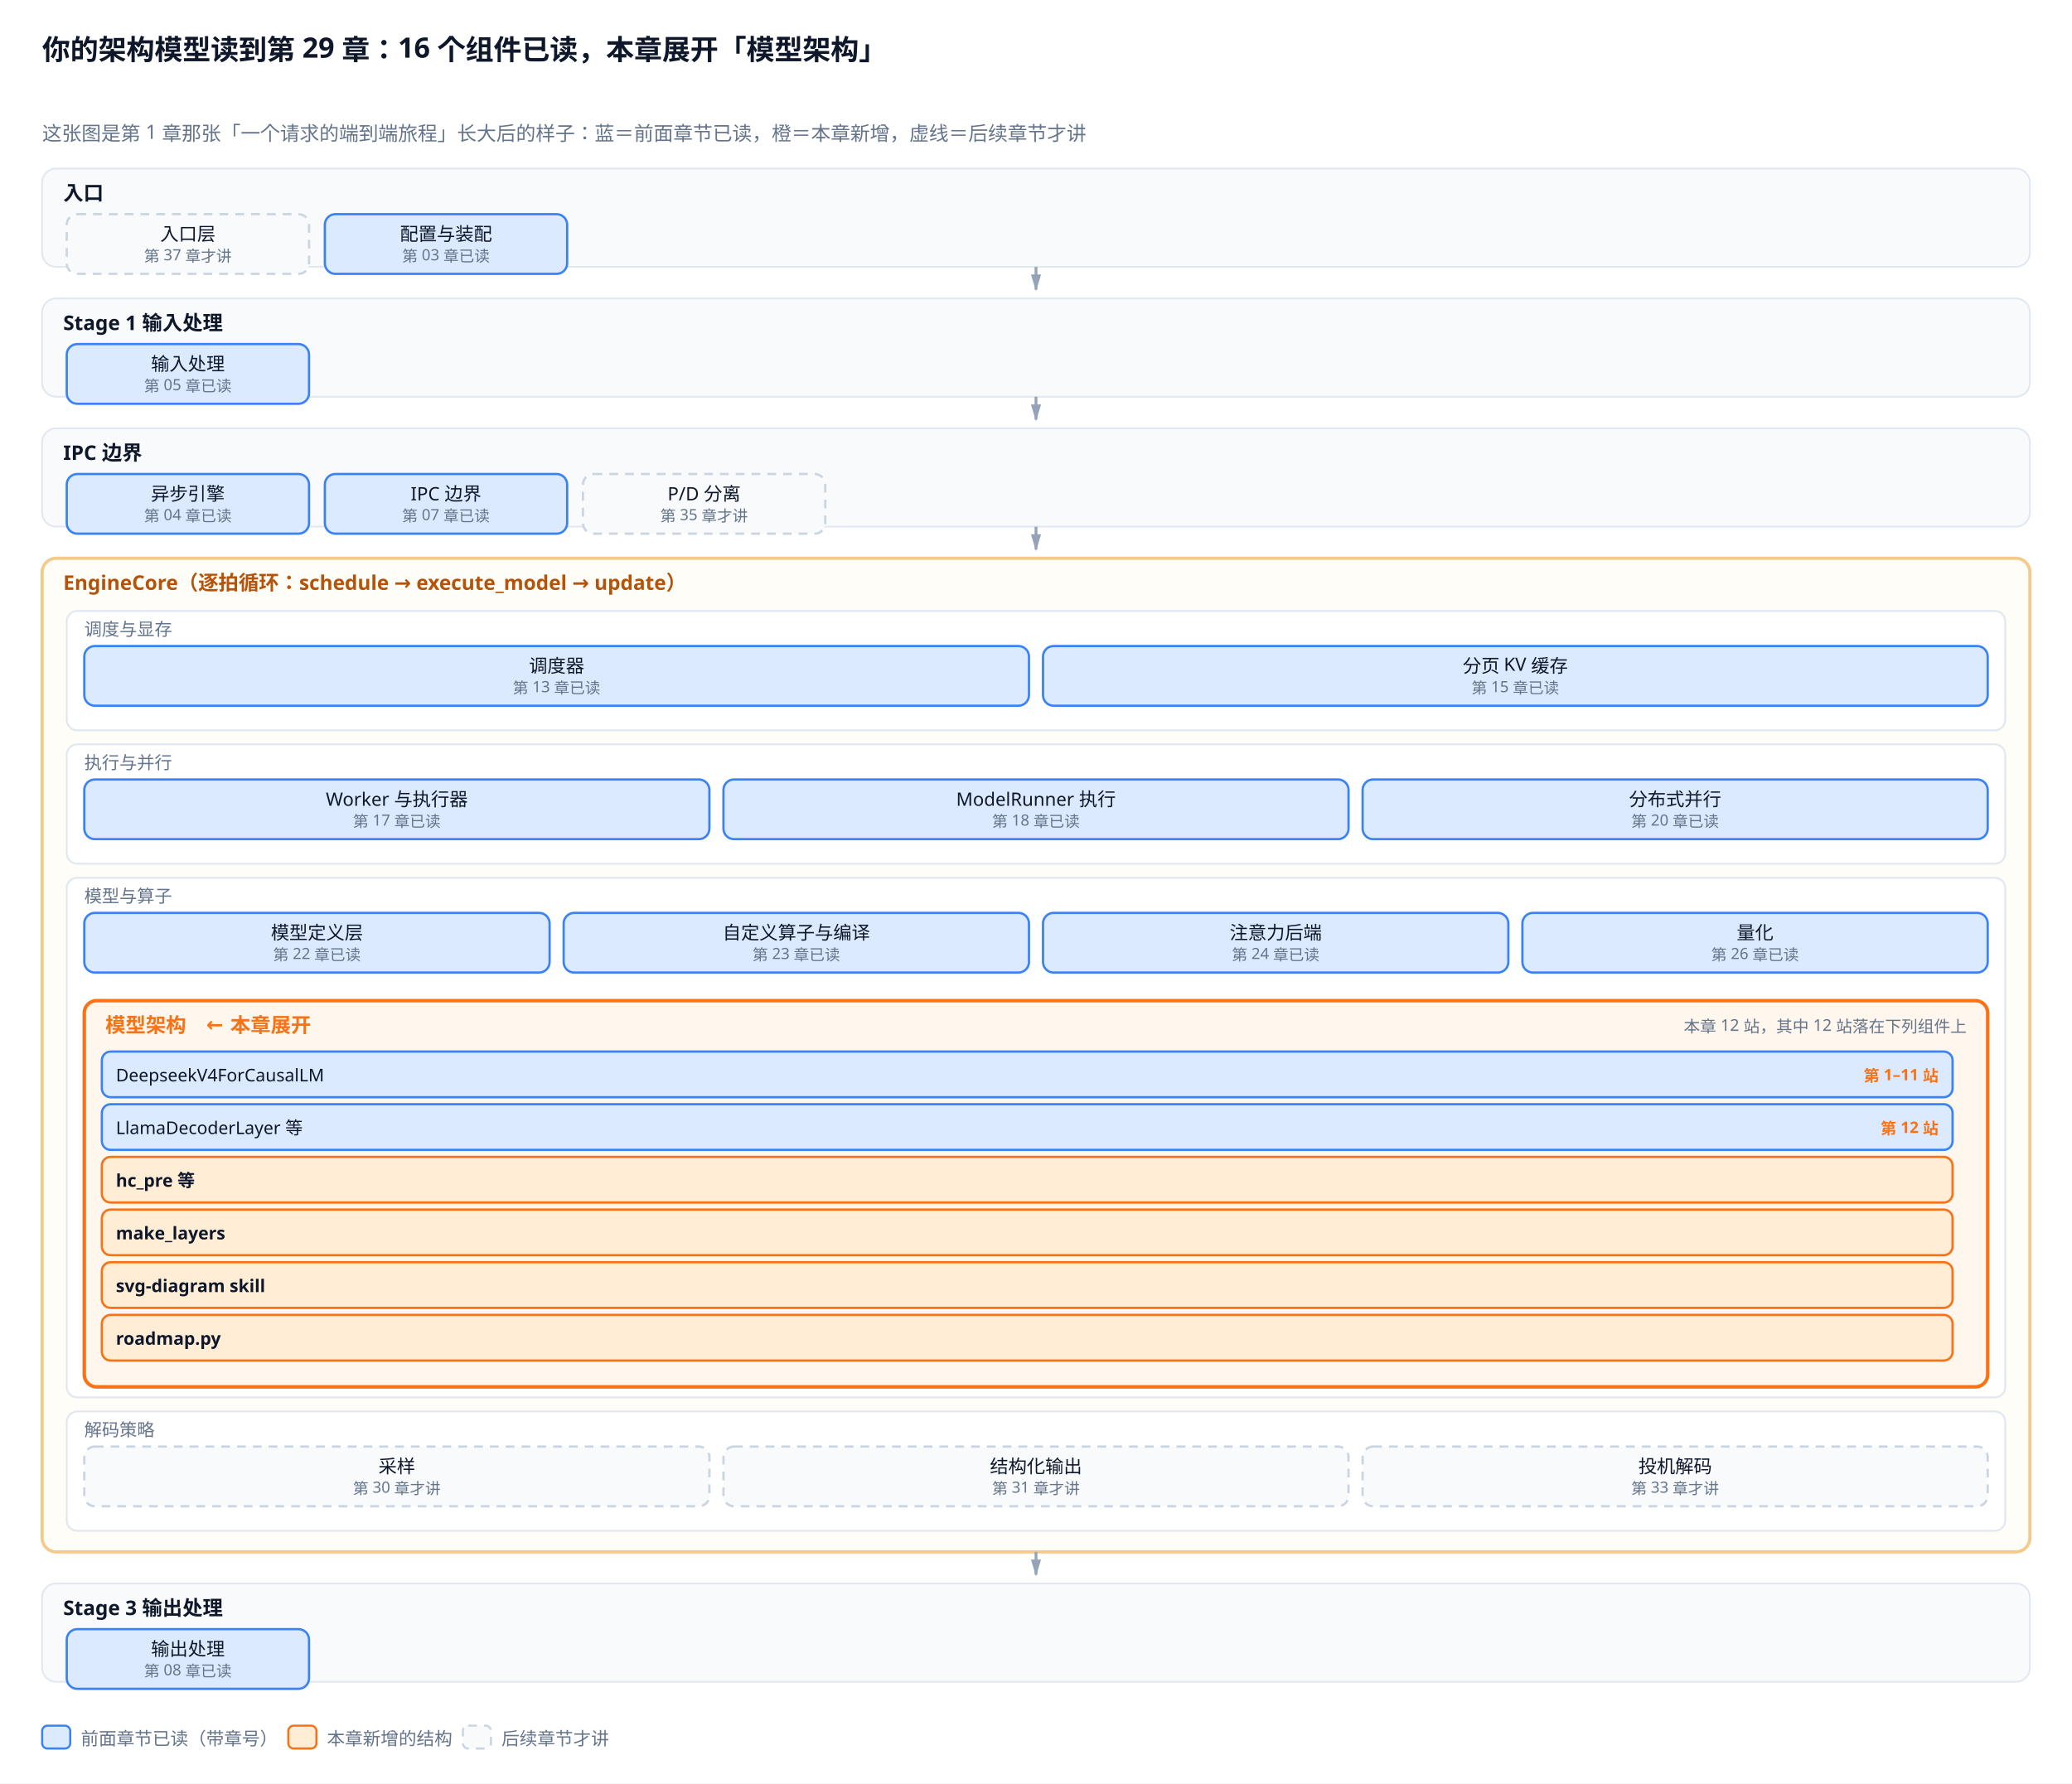
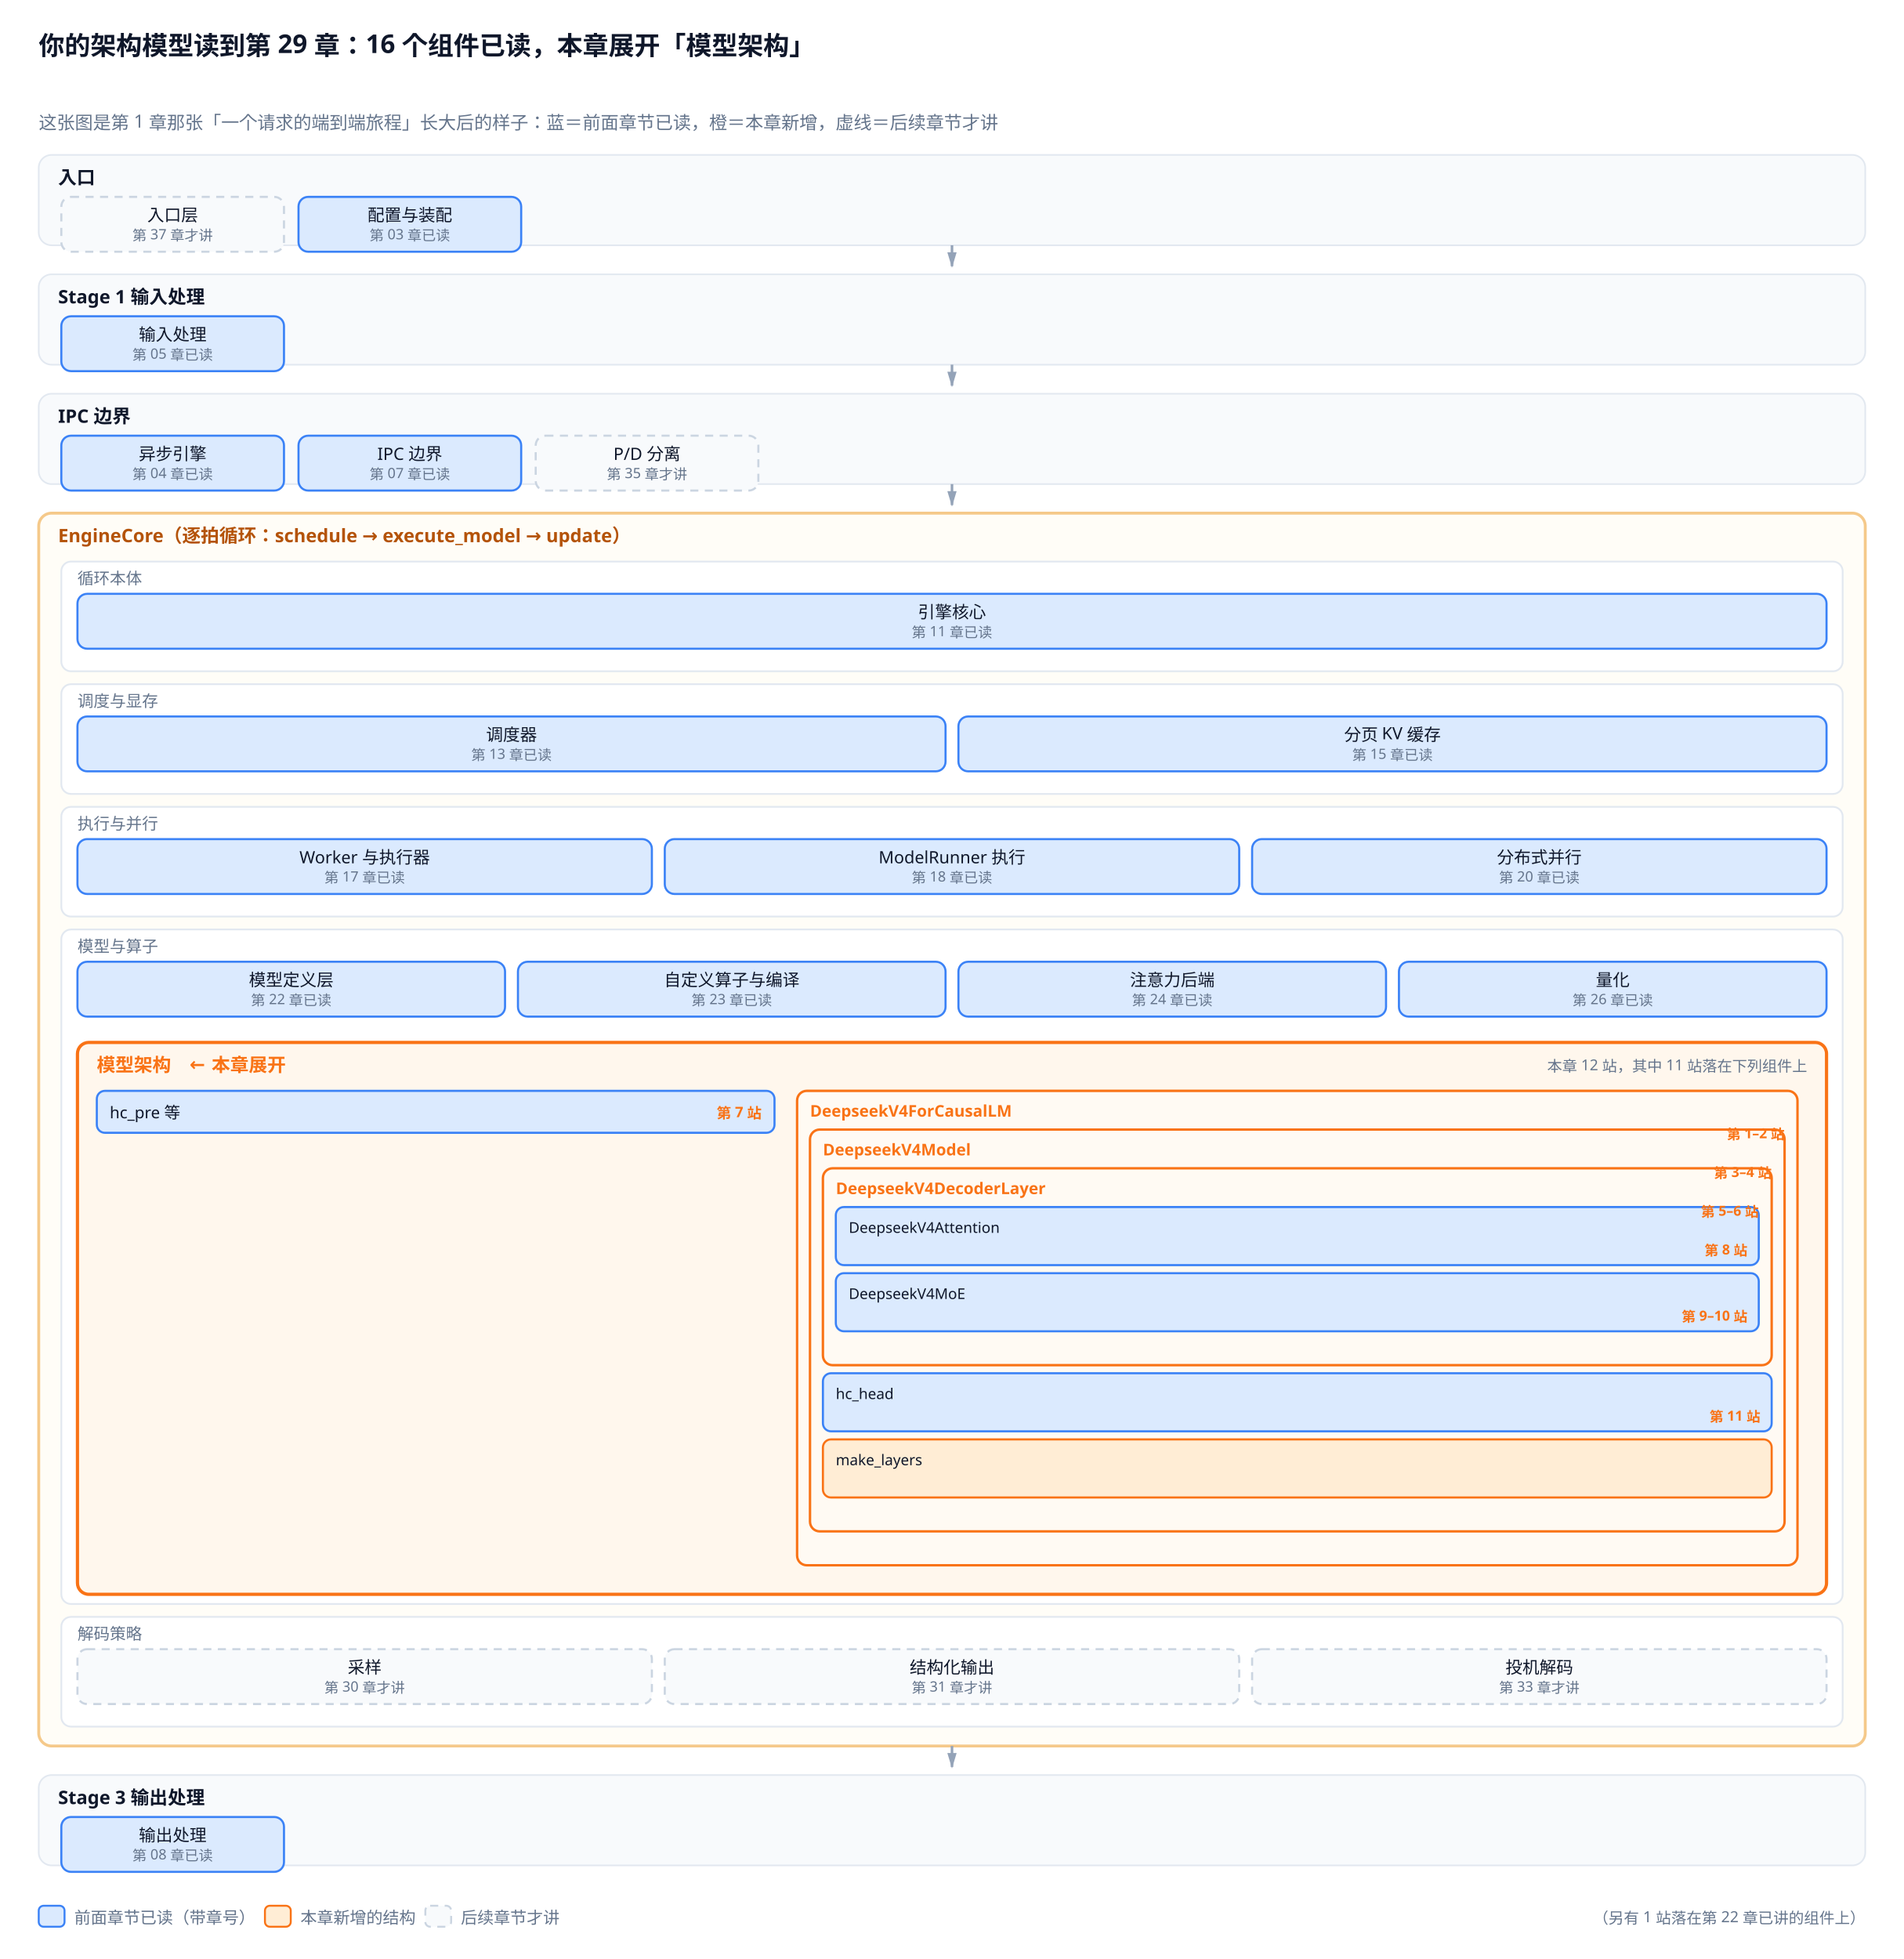
- <svg xmlns="http://www.w3.org/2000/svg" viewBox="0 0 1180 1016">
+ <svg xmlns="http://www.w3.org/2000/svg" viewBox="0 0 1180 1214">
  <defs>
    <marker id="a" viewBox="0 0 10 6" refX="9" refY="3" markerWidth="6" markerHeight="4" orient="auto">
      <path d="M0,0 L10,3 L0,6 Z" fill="#94a3b8" />
    </marker>
    <marker id="a2" viewBox="0 0 10 6" refX="9" refY="3" markerWidth="6" markerHeight="4" orient="auto">
      <path d="M0,0 L10,3 L0,6 Z" fill="#f97316" />
    </marker>
  </defs>
-   <rect width="1180" height="1016" fill="white" />
+   <rect width="1180" height="1214" fill="white" />
  <text x="24" y="34" font-family="sans-serif" font-size="16" fill="#0f172a" font-weight="bold">你的架构模型读到第 29 章：16 个组件已读，本章展开「模型架构」</text>
  <text x="24.0" y="80.0" font-family="sans-serif" font-size="11.2" fill="#64748b" text-anchor="start">这张图是第 1 章那张「一个请求的端到端旅程」长大后的样子：蓝＝前面章节已读，橙＝本章新增，虚线＝后续章节才讲</text>
  <rect x="24.0" y="96.0" width="1132.0" height="56.0" rx="8" fill="#f8fafc" stroke="#e2e8f0" stroke-width="1.0" />
  <text x="36.0" y="114.0" font-family="sans-serif" font-size="11.5" fill="#0f172a" text-anchor="start" font-weight="bold">入口</text>
  <rect x="38.0" y="122.0" width="138.0" height="34.0" rx="6" fill="#f8fafc" stroke="#cbd5e1" stroke-width="1.3" stroke-dasharray="5,4" />
  <text x="107.0" y="137.0" font-family="sans-serif" font-size="10.5" fill="#0f172a" text-anchor="middle">入口层</text>
  <text x="107.0" y="149.0" font-family="sans-serif" font-size="8.8" fill="#64748b" text-anchor="middle">第 37 章才讲</text>
  <rect x="185.0" y="122.0" width="138.0" height="34.0" rx="6" fill="#dbeafe" stroke="#3b82f6" stroke-width="1.3" />
  <text x="254.0" y="137.0" font-family="sans-serif" font-size="10.5" fill="#0f172a" text-anchor="middle">配置与装配</text>
  <text x="254.0" y="149.0" font-family="sans-serif" font-size="8.8" fill="#64748b" text-anchor="middle">第 03 章已读</text>
  <path d="M590.0,152.0 L590.0,165.0" stroke="#94a3b8" stroke-width="1.6" marker-end="url(#a)" />
  <rect x="24.0" y="170.0" width="1132.0" height="56.0" rx="8" fill="#f8fafc" stroke="#e2e8f0" stroke-width="1.0" />
  <text x="36.0" y="188.0" font-family="sans-serif" font-size="11.5" fill="#0f172a" text-anchor="start" font-weight="bold">Stage 1 输入处理</text>
  <rect x="38.0" y="196.0" width="138.0" height="34.0" rx="6" fill="#dbeafe" stroke="#3b82f6" stroke-width="1.3" />
  <text x="107.0" y="211.0" font-family="sans-serif" font-size="10.5" fill="#0f172a" text-anchor="middle">输入处理</text>
  <text x="107.0" y="223.0" font-family="sans-serif" font-size="8.8" fill="#64748b" text-anchor="middle">第 05 章已读</text>
  <path d="M590.0,226.0 L590.0,239.0" stroke="#94a3b8" stroke-width="1.6" marker-end="url(#a)" />
  <rect x="24.0" y="244.0" width="1132.0" height="56.0" rx="8" fill="#f8fafc" stroke="#e2e8f0" stroke-width="1.0" />
  <text x="36.0" y="262.0" font-family="sans-serif" font-size="11.5" fill="#0f172a" text-anchor="start" font-weight="bold">IPC 边界</text>
  <rect x="38.0" y="270.0" width="138.0" height="34.0" rx="6" fill="#dbeafe" stroke="#3b82f6" stroke-width="1.3" />
  <text x="107.0" y="285.0" font-family="sans-serif" font-size="10.5" fill="#0f172a" text-anchor="middle">异步引擎</text>
  <text x="107.0" y="297.0" font-family="sans-serif" font-size="8.8" fill="#64748b" text-anchor="middle">第 04 章已读</text>
  <rect x="185.0" y="270.0" width="138.0" height="34.0" rx="6" fill="#dbeafe" stroke="#3b82f6" stroke-width="1.3" />
  <text x="254.0" y="285.0" font-family="sans-serif" font-size="10.5" fill="#0f172a" text-anchor="middle">IPC 边界</text>
  <text x="254.0" y="297.0" font-family="sans-serif" font-size="8.8" fill="#64748b" text-anchor="middle">第 07 章已读</text>
  <rect x="332.0" y="270.0" width="138.0" height="34.0" rx="6" fill="#f8fafc" stroke="#cbd5e1" stroke-width="1.3" stroke-dasharray="5,4" />
  <text x="401.0" y="285.0" font-family="sans-serif" font-size="10.5" fill="#0f172a" text-anchor="middle">P/D 分离</text>
  <text x="401.0" y="297.0" font-family="sans-serif" font-size="8.8" fill="#64748b" text-anchor="middle">第 35 章才讲</text>
  <path d="M590.0,300.0 L590.0,313.0" stroke="#94a3b8" stroke-width="1.6" marker-end="url(#a)" />
-   <rect x="24.0" y="318.0" width="1132.0" height="566.0" rx="8" fill="#fffdf7" stroke="#f5c98a" stroke-width="1.8" />
+   <rect x="24.0" y="318.0" width="1132.0" height="764.0" rx="8" fill="#fffdf7" stroke="#f5c98a" stroke-width="1.8" />
  <text x="36.0" y="336.0" font-family="sans-serif" font-size="11.5" fill="#b45309" text-anchor="start" font-weight="bold">EngineCore（逐拍循环：schedule → execute_model → update）</text>
  <rect x="38.0" y="348.0" width="1104.0" height="68.0" rx="6" fill="#ffffff" stroke="#e2e8f0" stroke-width="1.1" />
-   <text x="48.0" y="362.0" font-family="sans-serif" font-size="10" fill="#64748b" text-anchor="start">调度与显存</text>
-   <rect x="48.0" y="368.0" width="538.0" height="34.0" rx="6" fill="#dbeafe" stroke="#3b82f6" stroke-width="1.3" />
-   <text x="317.0" y="383.0" font-family="sans-serif" font-size="10.5" fill="#0f172a" text-anchor="middle">调度器</text>
-   <text x="317.0" y="395.0" font-family="sans-serif" font-size="8.8" fill="#64748b" text-anchor="middle">第 13 章已读</text>
-   <rect x="594.0" y="368.0" width="538.0" height="34.0" rx="6" fill="#dbeafe" stroke="#3b82f6" stroke-width="1.3" />
-   <text x="863.0" y="383.0" font-family="sans-serif" font-size="10.5" fill="#0f172a" text-anchor="middle">分页 KV 缓存</text>
-   <text x="863.0" y="395.0" font-family="sans-serif" font-size="8.8" fill="#64748b" text-anchor="middle">第 15 章已读</text>
+   <text x="48.0" y="362.0" font-family="sans-serif" font-size="10" fill="#64748b" text-anchor="start">循环本体</text>
+   <rect x="48.0" y="368.0" width="1084.0" height="34.0" rx="6" fill="#dbeafe" stroke="#3b82f6" stroke-width="1.3" />
+   <text x="590.0" y="383.0" font-family="sans-serif" font-size="10.5" fill="#0f172a" text-anchor="middle">引擎核心</text>
+   <text x="590.0" y="395.0" font-family="sans-serif" font-size="8.8" fill="#64748b" text-anchor="middle">第 11 章已读</text>
  <rect x="38.0" y="424.0" width="1104.0" height="68.0" rx="6" fill="#ffffff" stroke="#e2e8f0" stroke-width="1.1" />
-   <text x="48.0" y="438.0" font-family="sans-serif" font-size="10" fill="#64748b" text-anchor="start">执行与并行</text>
-   <rect x="48.0" y="444.0" width="356.0" height="34.0" rx="6" fill="#dbeafe" stroke="#3b82f6" stroke-width="1.3" />
-   <text x="226.0" y="459.0" font-family="sans-serif" font-size="10.5" fill="#0f172a" text-anchor="middle">Worker 与执行器</text>
-   <text x="226.0" y="471.0" font-family="sans-serif" font-size="8.8" fill="#64748b" text-anchor="middle">第 17 章已读</text>
-   <rect x="412.0" y="444.0" width="356.0" height="34.0" rx="6" fill="#dbeafe" stroke="#3b82f6" stroke-width="1.3" />
-   <text x="590.0" y="459.0" font-family="sans-serif" font-size="10.5" fill="#0f172a" text-anchor="middle">ModelRunner 执行</text>
-   <text x="590.0" y="471.0" font-family="sans-serif" font-size="8.8" fill="#64748b" text-anchor="middle">第 18 章已读</text>
-   <rect x="776.0" y="444.0" width="356.0" height="34.0" rx="6" fill="#dbeafe" stroke="#3b82f6" stroke-width="1.3" />
-   <text x="954.0" y="459.0" font-family="sans-serif" font-size="10.5" fill="#0f172a" text-anchor="middle">分布式并行</text>
-   <text x="954.0" y="471.0" font-family="sans-serif" font-size="8.8" fill="#64748b" text-anchor="middle">第 20 章已读</text>
-   <rect x="38.0" y="500.0" width="1104.0" height="296.0" rx="6" fill="#ffffff" stroke="#e2e8f0" stroke-width="1.1" />
-   <text x="48.0" y="514.0" font-family="sans-serif" font-size="10" fill="#64748b" text-anchor="start">模型与算子</text>
-   <rect x="48.0" y="520.0" width="265.0" height="34.0" rx="6" fill="#dbeafe" stroke="#3b82f6" stroke-width="1.3" />
-   <text x="180.5" y="535.0" font-family="sans-serif" font-size="10.5" fill="#0f172a" text-anchor="middle">模型定义层</text>
-   <text x="180.5" y="547.0" font-family="sans-serif" font-size="8.8" fill="#64748b" text-anchor="middle">第 22 章已读</text>
-   <rect x="321.0" y="520.0" width="265.0" height="34.0" rx="6" fill="#dbeafe" stroke="#3b82f6" stroke-width="1.3" />
-   <text x="453.5" y="535.0" font-family="sans-serif" font-size="10.5" fill="#0f172a" text-anchor="middle">自定义算子与编译</text>
-   <text x="453.5" y="547.0" font-family="sans-serif" font-size="8.8" fill="#64748b" text-anchor="middle">第 23 章已读</text>
-   <rect x="594.0" y="520.0" width="265.0" height="34.0" rx="6" fill="#dbeafe" stroke="#3b82f6" stroke-width="1.3" />
-   <text x="726.5" y="535.0" font-family="sans-serif" font-size="10.5" fill="#0f172a" text-anchor="middle">注意力后端</text>
-   <text x="726.5" y="547.0" font-family="sans-serif" font-size="8.8" fill="#64748b" text-anchor="middle">第 24 章已读</text>
-   <rect x="867.0" y="520.0" width="265.0" height="34.0" rx="6" fill="#dbeafe" stroke="#3b82f6" stroke-width="1.3" />
-   <text x="999.5" y="535.0" font-family="sans-serif" font-size="10.5" fill="#0f172a" text-anchor="middle">量化</text>
-   <text x="999.5" y="547.0" font-family="sans-serif" font-size="8.8" fill="#64748b" text-anchor="middle">第 26 章已读</text>
-   <rect x="48.0" y="570.0" width="1084.0" height="220.0" rx="7" fill="#fff7ed" stroke="#f97316" stroke-width="2.0" />
-   <text x="60.0" y="588.0" font-family="sans-serif" font-size="11.5" fill="#f97316" text-anchor="start" font-weight="bold">模型架构　← 本章展开</text>
-   <text x="1120.0" y="588.0" font-family="sans-serif" font-size="9.3" fill="#64748b" text-anchor="end">本章 12 站，其中 12 站落在下列组件上</text>
-   <rect x="58.0" y="599.0" width="1054.0" height="26.0" rx="5" fill="#dbeafe" stroke="#3b82f6" stroke-width="1.3" />
-   <text x="66.0" y="616.0" font-family="sans-serif" font-size="10" fill="#0f172a" text-anchor="start">DeepseekV4ForCausalLM</text>
-   <text x="1104.0" y="616.0" font-family="sans-serif" font-size="9" fill="#f97316" text-anchor="end" font-weight="bold">第 1–11 站</text>
-   <rect x="58.0" y="629.0" width="1054.0" height="26.0" rx="5" fill="#dbeafe" stroke="#3b82f6" stroke-width="1.3" />
-   <text x="66.0" y="646.0" font-family="sans-serif" font-size="10" fill="#0f172a" text-anchor="start">LlamaDecoderLayer 等</text>
-   <text x="1104.0" y="646.0" font-family="sans-serif" font-size="9" fill="#f97316" text-anchor="end" font-weight="bold">第 12 站</text>
-   <rect x="58.0" y="659.0" width="1054.0" height="26.0" rx="5" fill="#ffedd5" stroke="#f97316" stroke-width="1.3" />
-   <text x="66.0" y="676.0" font-family="sans-serif" font-size="10" fill="#0f172a" text-anchor="start" font-weight="bold">hc_pre 等</text>
-   <rect x="58.0" y="689.0" width="1054.0" height="26.0" rx="5" fill="#ffedd5" stroke="#f97316" stroke-width="1.3" />
-   <text x="66.0" y="706.0" font-family="sans-serif" font-size="10" fill="#0f172a" text-anchor="start" font-weight="bold">make_layers</text>
-   <rect x="58.0" y="719.0" width="1054.0" height="26.0" rx="5" fill="#ffedd5" stroke="#f97316" stroke-width="1.3" />
-   <text x="66.0" y="736.0" font-family="sans-serif" font-size="10" fill="#0f172a" text-anchor="start" font-weight="bold">svg-diagram skill</text>
-   <rect x="58.0" y="749.0" width="1054.0" height="26.0" rx="5" fill="#ffedd5" stroke="#f97316" stroke-width="1.3" />
-   <text x="66.0" y="766.0" font-family="sans-serif" font-size="10" fill="#0f172a" text-anchor="start" font-weight="bold">roadmap.py</text>
-   <rect x="38.0" y="804.0" width="1104.0" height="68.0" rx="6" fill="#ffffff" stroke="#e2e8f0" stroke-width="1.1" />
-   <text x="48.0" y="818.0" font-family="sans-serif" font-size="10" fill="#64748b" text-anchor="start">解码策略</text>
-   <rect x="48.0" y="824.0" width="356.0" height="34.0" rx="6" fill="#f8fafc" stroke="#cbd5e1" stroke-width="1.3" stroke-dasharray="5,4" />
-   <text x="226.0" y="839.0" font-family="sans-serif" font-size="10.5" fill="#0f172a" text-anchor="middle">采样</text>
-   <text x="226.0" y="851.0" font-family="sans-serif" font-size="8.8" fill="#64748b" text-anchor="middle">第 30 章才讲</text>
-   <rect x="412.0" y="824.0" width="356.0" height="34.0" rx="6" fill="#f8fafc" stroke="#cbd5e1" stroke-width="1.3" stroke-dasharray="5,4" />
-   <text x="590.0" y="839.0" font-family="sans-serif" font-size="10.5" fill="#0f172a" text-anchor="middle">结构化输出</text>
-   <text x="590.0" y="851.0" font-family="sans-serif" font-size="8.8" fill="#64748b" text-anchor="middle">第 31 章才讲</text>
-   <rect x="776.0" y="824.0" width="356.0" height="34.0" rx="6" fill="#f8fafc" stroke="#cbd5e1" stroke-width="1.3" stroke-dasharray="5,4" />
-   <text x="954.0" y="839.0" font-family="sans-serif" font-size="10.5" fill="#0f172a" text-anchor="middle">投机解码</text>
-   <text x="954.0" y="851.0" font-family="sans-serif" font-size="8.8" fill="#64748b" text-anchor="middle">第 33 章才讲</text>
-   <path d="M590.0,884.0 L590.0,897.0" stroke="#94a3b8" stroke-width="1.6" marker-end="url(#a)" />
-   <rect x="24.0" y="902.0" width="1132.0" height="56.0" rx="8" fill="#f8fafc" stroke="#e2e8f0" stroke-width="1.0" />
-   <text x="36.0" y="920.0" font-family="sans-serif" font-size="11.5" fill="#0f172a" text-anchor="start" font-weight="bold">Stage 3 输出处理</text>
-   <rect x="38.0" y="928.0" width="138.0" height="34.0" rx="6" fill="#dbeafe" stroke="#3b82f6" stroke-width="1.3" />
-   <text x="107.0" y="943.0" font-family="sans-serif" font-size="10.5" fill="#0f172a" text-anchor="middle">输出处理</text>
-   <text x="107.0" y="955.0" font-family="sans-serif" font-size="8.8" fill="#64748b" text-anchor="middle">第 08 章已读</text>
-   <rect x="24.0" y="983.0" width="16.0" height="13.0" rx="3" fill="#dbeafe" stroke="#3b82f6" stroke-width="1.2" />
-   <text x="46.0" y="994.0" font-family="sans-serif" font-size="10.2" fill="#64748b" text-anchor="start">前面章节已读（带章号）</text>
-   <rect x="164.2" y="983.0" width="16.0" height="13.0" rx="3" fill="#ffedd5" stroke="#f97316" stroke-width="1.2" />
-   <text x="186.2" y="994.0" font-family="sans-serif" font-size="10.2" fill="#64748b" text-anchor="start">本章新增的结构</text>
-   <rect x="263.6" y="983.0" width="16.0" height="13.0" rx="3" fill="#f8fafc" stroke="#cbd5e1" stroke-width="1.2" stroke-dasharray="5,4" />
-   <text x="285.6" y="994.0" font-family="sans-serif" font-size="10.2" fill="#64748b" text-anchor="start">后续章节才讲</text>
+   <text x="48.0" y="438.0" font-family="sans-serif" font-size="10" fill="#64748b" text-anchor="start">调度与显存</text>
+   <rect x="48.0" y="444.0" width="538.0" height="34.0" rx="6" fill="#dbeafe" stroke="#3b82f6" stroke-width="1.3" />
+   <text x="317.0" y="459.0" font-family="sans-serif" font-size="10.5" fill="#0f172a" text-anchor="middle">调度器</text>
+   <text x="317.0" y="471.0" font-family="sans-serif" font-size="8.8" fill="#64748b" text-anchor="middle">第 13 章已读</text>
+   <rect x="594.0" y="444.0" width="538.0" height="34.0" rx="6" fill="#dbeafe" stroke="#3b82f6" stroke-width="1.3" />
+   <text x="863.0" y="459.0" font-family="sans-serif" font-size="10.5" fill="#0f172a" text-anchor="middle">分页 KV 缓存</text>
+   <text x="863.0" y="471.0" font-family="sans-serif" font-size="8.8" fill="#64748b" text-anchor="middle">第 15 章已读</text>
+   <rect x="38.0" y="500.0" width="1104.0" height="68.0" rx="6" fill="#ffffff" stroke="#e2e8f0" stroke-width="1.1" />
+   <text x="48.0" y="514.0" font-family="sans-serif" font-size="10" fill="#64748b" text-anchor="start">执行与并行</text>
+   <rect x="48.0" y="520.0" width="356.0" height="34.0" rx="6" fill="#dbeafe" stroke="#3b82f6" stroke-width="1.3" />
+   <text x="226.0" y="535.0" font-family="sans-serif" font-size="10.5" fill="#0f172a" text-anchor="middle">Worker 与执行器</text>
+   <text x="226.0" y="547.0" font-family="sans-serif" font-size="8.8" fill="#64748b" text-anchor="middle">第 17 章已读</text>
+   <rect x="412.0" y="520.0" width="356.0" height="34.0" rx="6" fill="#dbeafe" stroke="#3b82f6" stroke-width="1.3" />
+   <text x="590.0" y="535.0" font-family="sans-serif" font-size="10.5" fill="#0f172a" text-anchor="middle">ModelRunner 执行</text>
+   <text x="590.0" y="547.0" font-family="sans-serif" font-size="8.8" fill="#64748b" text-anchor="middle">第 18 章已读</text>
+   <rect x="776.0" y="520.0" width="356.0" height="34.0" rx="6" fill="#dbeafe" stroke="#3b82f6" stroke-width="1.3" />
+   <text x="954.0" y="535.0" font-family="sans-serif" font-size="10.5" fill="#0f172a" text-anchor="middle">分布式并行</text>
+   <text x="954.0" y="547.0" font-family="sans-serif" font-size="8.8" fill="#64748b" text-anchor="middle">第 20 章已读</text>
+   <rect x="38.0" y="576.0" width="1104.0" height="418.0" rx="6" fill="#ffffff" stroke="#e2e8f0" stroke-width="1.1" />
+   <text x="48.0" y="590.0" font-family="sans-serif" font-size="10" fill="#64748b" text-anchor="start">模型与算子</text>
+   <rect x="48.0" y="596.0" width="265.0" height="34.0" rx="6" fill="#dbeafe" stroke="#3b82f6" stroke-width="1.3" />
+   <text x="180.5" y="611.0" font-family="sans-serif" font-size="10.5" fill="#0f172a" text-anchor="middle">模型定义层</text>
+   <text x="180.5" y="623.0" font-family="sans-serif" font-size="8.8" fill="#64748b" text-anchor="middle">第 22 章已读</text>
+   <rect x="321.0" y="596.0" width="265.0" height="34.0" rx="6" fill="#dbeafe" stroke="#3b82f6" stroke-width="1.3" />
+   <text x="453.5" y="611.0" font-family="sans-serif" font-size="10.5" fill="#0f172a" text-anchor="middle">自定义算子与编译</text>
+   <text x="453.5" y="623.0" font-family="sans-serif" font-size="8.8" fill="#64748b" text-anchor="middle">第 23 章已读</text>
+   <rect x="594.0" y="596.0" width="265.0" height="34.0" rx="6" fill="#dbeafe" stroke="#3b82f6" stroke-width="1.3" />
+   <text x="726.5" y="611.0" font-family="sans-serif" font-size="10.5" fill="#0f172a" text-anchor="middle">注意力后端</text>
+   <text x="726.5" y="623.0" font-family="sans-serif" font-size="8.8" fill="#64748b" text-anchor="middle">第 24 章已读</text>
+   <rect x="867.0" y="596.0" width="265.0" height="34.0" rx="6" fill="#dbeafe" stroke="#3b82f6" stroke-width="1.3" />
+   <text x="999.5" y="611.0" font-family="sans-serif" font-size="10.5" fill="#0f172a" text-anchor="middle">量化</text>
+   <text x="999.5" y="623.0" font-family="sans-serif" font-size="8.8" fill="#64748b" text-anchor="middle">第 26 章已读</text>
+   <rect x="48.0" y="646.0" width="1084.0" height="342.0" rx="7" fill="#fff7ed" stroke="#f97316" stroke-width="2.0" />
+   <text x="60.0" y="664.0" font-family="sans-serif" font-size="11.5" fill="#f97316" text-anchor="start" font-weight="bold">模型架构　← 本章展开</text>
+   <text x="1120.0" y="664.0" font-family="sans-serif" font-size="9.3" fill="#64748b" text-anchor="end">本章 12 站，其中 11 站落在下列组件上</text>
+   <rect x="60.0" y="676.0" width="420.0" height="26.0" rx="5" fill="#dbeafe" stroke="#3b82f6" stroke-width="1.3" />
+   <text x="68.0" y="693.0" font-family="sans-serif" font-size="10" fill="#0f172a" text-anchor="start">hc_pre 等</text>
+   <text x="472.0" y="693.0" font-family="sans-serif" font-size="9" fill="#f97316" text-anchor="end" font-weight="bold">第 7 站</text>
+   <rect x="494.0" y="676.0" width="620.0" height="294.0" rx="6" fill="#fffaf3" stroke="#f97316" stroke-width="1.5" />
+   <text x="502.0" y="692.0" font-family="sans-serif" font-size="10" fill="#f97316" text-anchor="start" font-weight="bold">DeepseekV4ForCausalLM</text>
+   <rect x="502.0" y="700.0" width="604.0" height="249.0" rx="6" fill="#fffaf3" stroke="#f97316" stroke-width="1.5" />
+   <text x="510.0" y="716.0" font-family="sans-serif" font-size="10" fill="#f97316" text-anchor="start" font-weight="bold">DeepseekV4Model</text>
+   <rect x="510.0" y="724.0" width="588.0" height="122.0" rx="6" fill="#fffaf3" stroke="#f97316" stroke-width="1.5" />
+   <text x="518.0" y="740.0" font-family="sans-serif" font-size="10" fill="#f97316" text-anchor="start" font-weight="bold">DeepseekV4DecoderLayer</text>
+   <rect x="518.0" y="748.0" width="572.0" height="36.0" rx="5" fill="#dbeafe" stroke="#3b82f6" stroke-width="1.3" />
+   <text x="526.0" y="764.0" font-family="sans-serif" font-size="9.2" fill="#0f172a" text-anchor="start">DeepseekV4Attention</text>
+   <text x="1083.0" y="778.0" font-family="sans-serif" font-size="8.6" fill="#f97316" text-anchor="end" font-weight="bold">第 8 站</text>
+   <rect x="518.0" y="789.0" width="572.0" height="36.0" rx="5" fill="#dbeafe" stroke="#3b82f6" stroke-width="1.3" />
+   <text x="526.0" y="805.0" font-family="sans-serif" font-size="9.2" fill="#0f172a" text-anchor="start">DeepseekV4MoE</text>
+   <text x="1083.0" y="819.0" font-family="sans-serif" font-size="8.6" fill="#f97316" text-anchor="end" font-weight="bold">第 9–10 站</text>
+   <text x="1090.0" y="754.0" font-family="sans-serif" font-size="8.6" fill="#f97316" text-anchor="end" font-weight="bold">第 5–6 站</text>
+   <rect x="510.0" y="851.0" width="588.0" height="36.0" rx="5" fill="#dbeafe" stroke="#3b82f6" stroke-width="1.3" />
+   <text x="518.0" y="867.0" font-family="sans-serif" font-size="9.2" fill="#0f172a" text-anchor="start">hc_head</text>
+   <text x="1091.0" y="881.0" font-family="sans-serif" font-size="8.6" fill="#f97316" text-anchor="end" font-weight="bold">第 11 站</text>
+   <rect x="510.0" y="892.0" width="588.0" height="36.0" rx="5" fill="#ffedd5" stroke="#f97316" stroke-width="1.3" />
+   <text x="518.0" y="908.0" font-family="sans-serif" font-size="9.2" fill="#0f172a" text-anchor="start">make_layers</text>
+   <text x="1098.0" y="730.0" font-family="sans-serif" font-size="8.6" fill="#f97316" text-anchor="end" font-weight="bold">第 3–4 站</text>
+   <text x="1106.0" y="706.0" font-family="sans-serif" font-size="8.6" fill="#f97316" text-anchor="end" font-weight="bold">第 1–2 站</text>
+   <rect x="38.0" y="1002.0" width="1104.0" height="68.0" rx="6" fill="#ffffff" stroke="#e2e8f0" stroke-width="1.1" />
+   <text x="48.0" y="1016.0" font-family="sans-serif" font-size="10" fill="#64748b" text-anchor="start">解码策略</text>
+   <rect x="48.0" y="1022.0" width="356.0" height="34.0" rx="6" fill="#f8fafc" stroke="#cbd5e1" stroke-width="1.3" stroke-dasharray="5,4" />
+   <text x="226.0" y="1037.0" font-family="sans-serif" font-size="10.5" fill="#0f172a" text-anchor="middle">采样</text>
+   <text x="226.0" y="1049.0" font-family="sans-serif" font-size="8.8" fill="#64748b" text-anchor="middle">第 30 章才讲</text>
+   <rect x="412.0" y="1022.0" width="356.0" height="34.0" rx="6" fill="#f8fafc" stroke="#cbd5e1" stroke-width="1.3" stroke-dasharray="5,4" />
+   <text x="590.0" y="1037.0" font-family="sans-serif" font-size="10.5" fill="#0f172a" text-anchor="middle">结构化输出</text>
+   <text x="590.0" y="1049.0" font-family="sans-serif" font-size="8.8" fill="#64748b" text-anchor="middle">第 31 章才讲</text>
+   <rect x="776.0" y="1022.0" width="356.0" height="34.0" rx="6" fill="#f8fafc" stroke="#cbd5e1" stroke-width="1.3" stroke-dasharray="5,4" />
+   <text x="954.0" y="1037.0" font-family="sans-serif" font-size="10.5" fill="#0f172a" text-anchor="middle">投机解码</text>
+   <text x="954.0" y="1049.0" font-family="sans-serif" font-size="8.8" fill="#64748b" text-anchor="middle">第 33 章才讲</text>
+   <path d="M590.0,1082.0 L590.0,1095.0" stroke="#94a3b8" stroke-width="1.6" marker-end="url(#a)" />
+   <rect x="24.0" y="1100.0" width="1132.0" height="56.0" rx="8" fill="#f8fafc" stroke="#e2e8f0" stroke-width="1.0" />
+   <text x="36.0" y="1118.0" font-family="sans-serif" font-size="11.5" fill="#0f172a" text-anchor="start" font-weight="bold">Stage 3 输出处理</text>
+   <rect x="38.0" y="1126.0" width="138.0" height="34.0" rx="6" fill="#dbeafe" stroke="#3b82f6" stroke-width="1.3" />
+   <text x="107.0" y="1141.0" font-family="sans-serif" font-size="10.5" fill="#0f172a" text-anchor="middle">输出处理</text>
+   <text x="107.0" y="1153.0" font-family="sans-serif" font-size="8.8" fill="#64748b" text-anchor="middle">第 08 章已读</text>
+   <rect x="24.0" y="1181.0" width="16.0" height="13.0" rx="3" fill="#dbeafe" stroke="#3b82f6" stroke-width="1.2" />
+   <text x="46.0" y="1192.0" font-family="sans-serif" font-size="10.2" fill="#64748b" text-anchor="start">前面章节已读（带章号）</text>
+   <rect x="164.2" y="1181.0" width="16.0" height="13.0" rx="3" fill="#ffedd5" stroke="#f97316" stroke-width="1.2" />
+   <text x="186.2" y="1192.0" font-family="sans-serif" font-size="10.2" fill="#64748b" text-anchor="start">本章新增的结构</text>
+   <rect x="263.6" y="1181.0" width="16.0" height="13.0" rx="3" fill="#f8fafc" stroke="#cbd5e1" stroke-width="1.2" stroke-dasharray="5,4" />
+   <text x="285.6" y="1192.0" font-family="sans-serif" font-size="10.2" fill="#64748b" text-anchor="start">后续章节才讲</text>
+   <text x="1156.0" y="1192.0" font-family="sans-serif" font-size="9.5" fill="#64748b" text-anchor="end">（另有 1 站落在第 22 章已讲的组件上）</text>
</svg>
